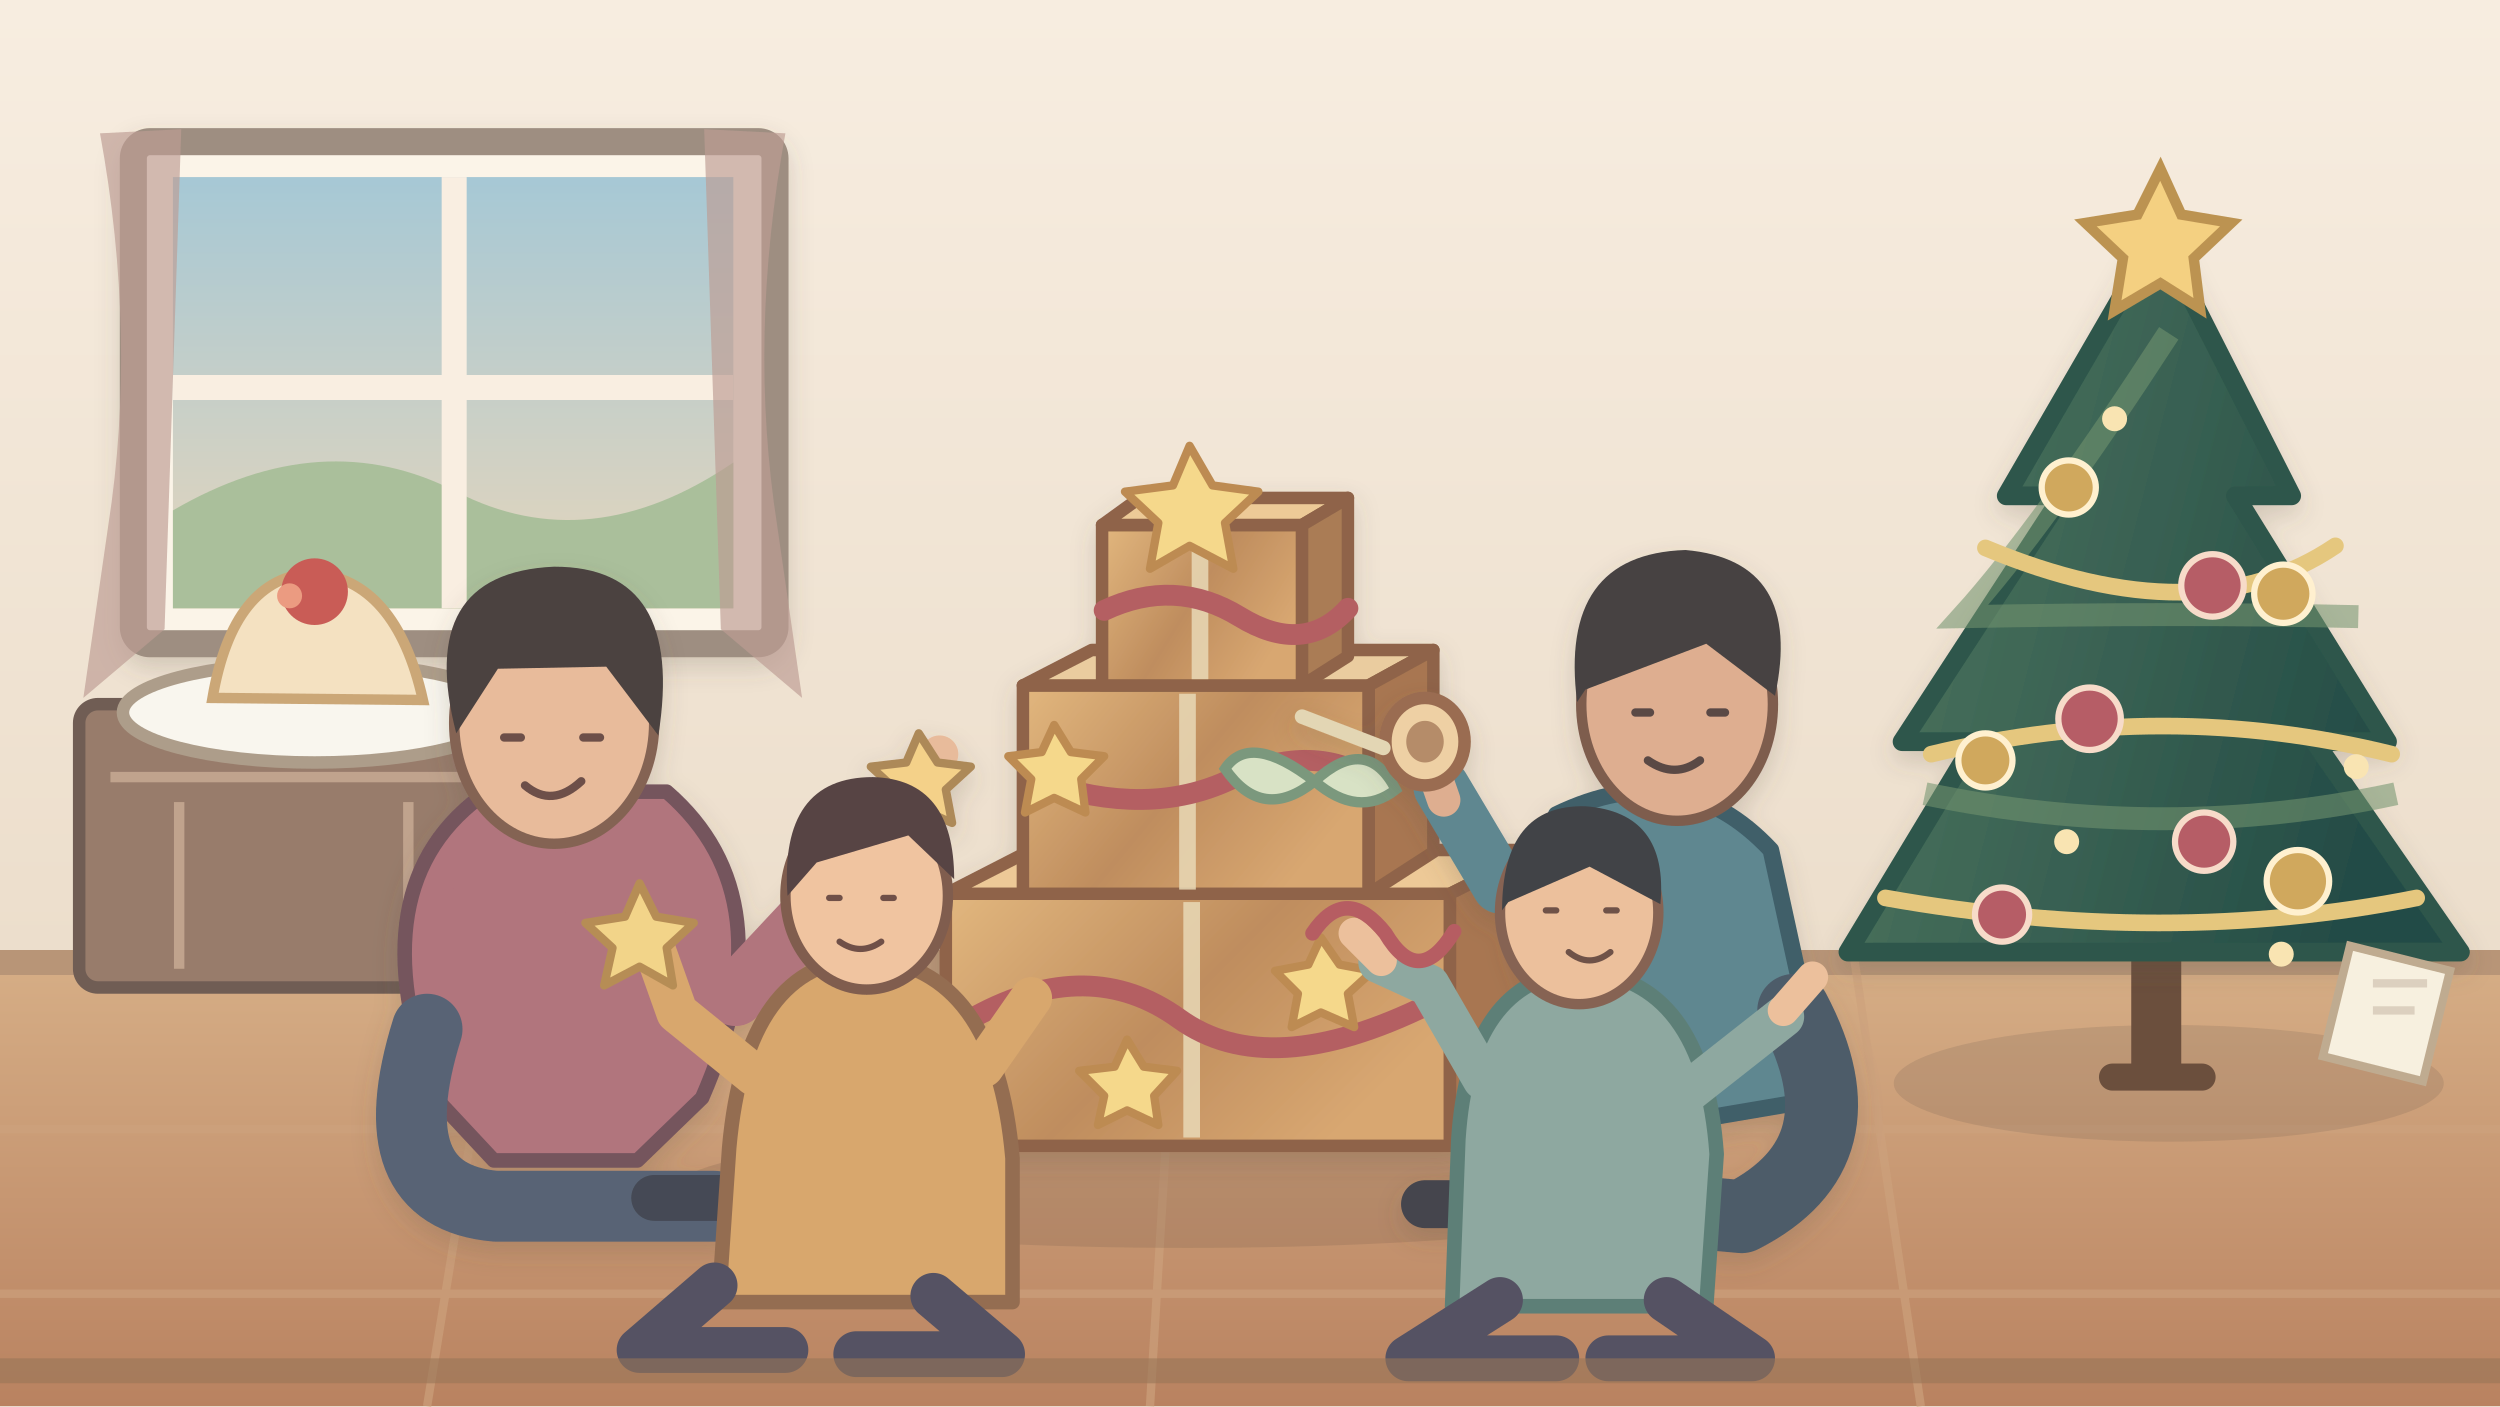
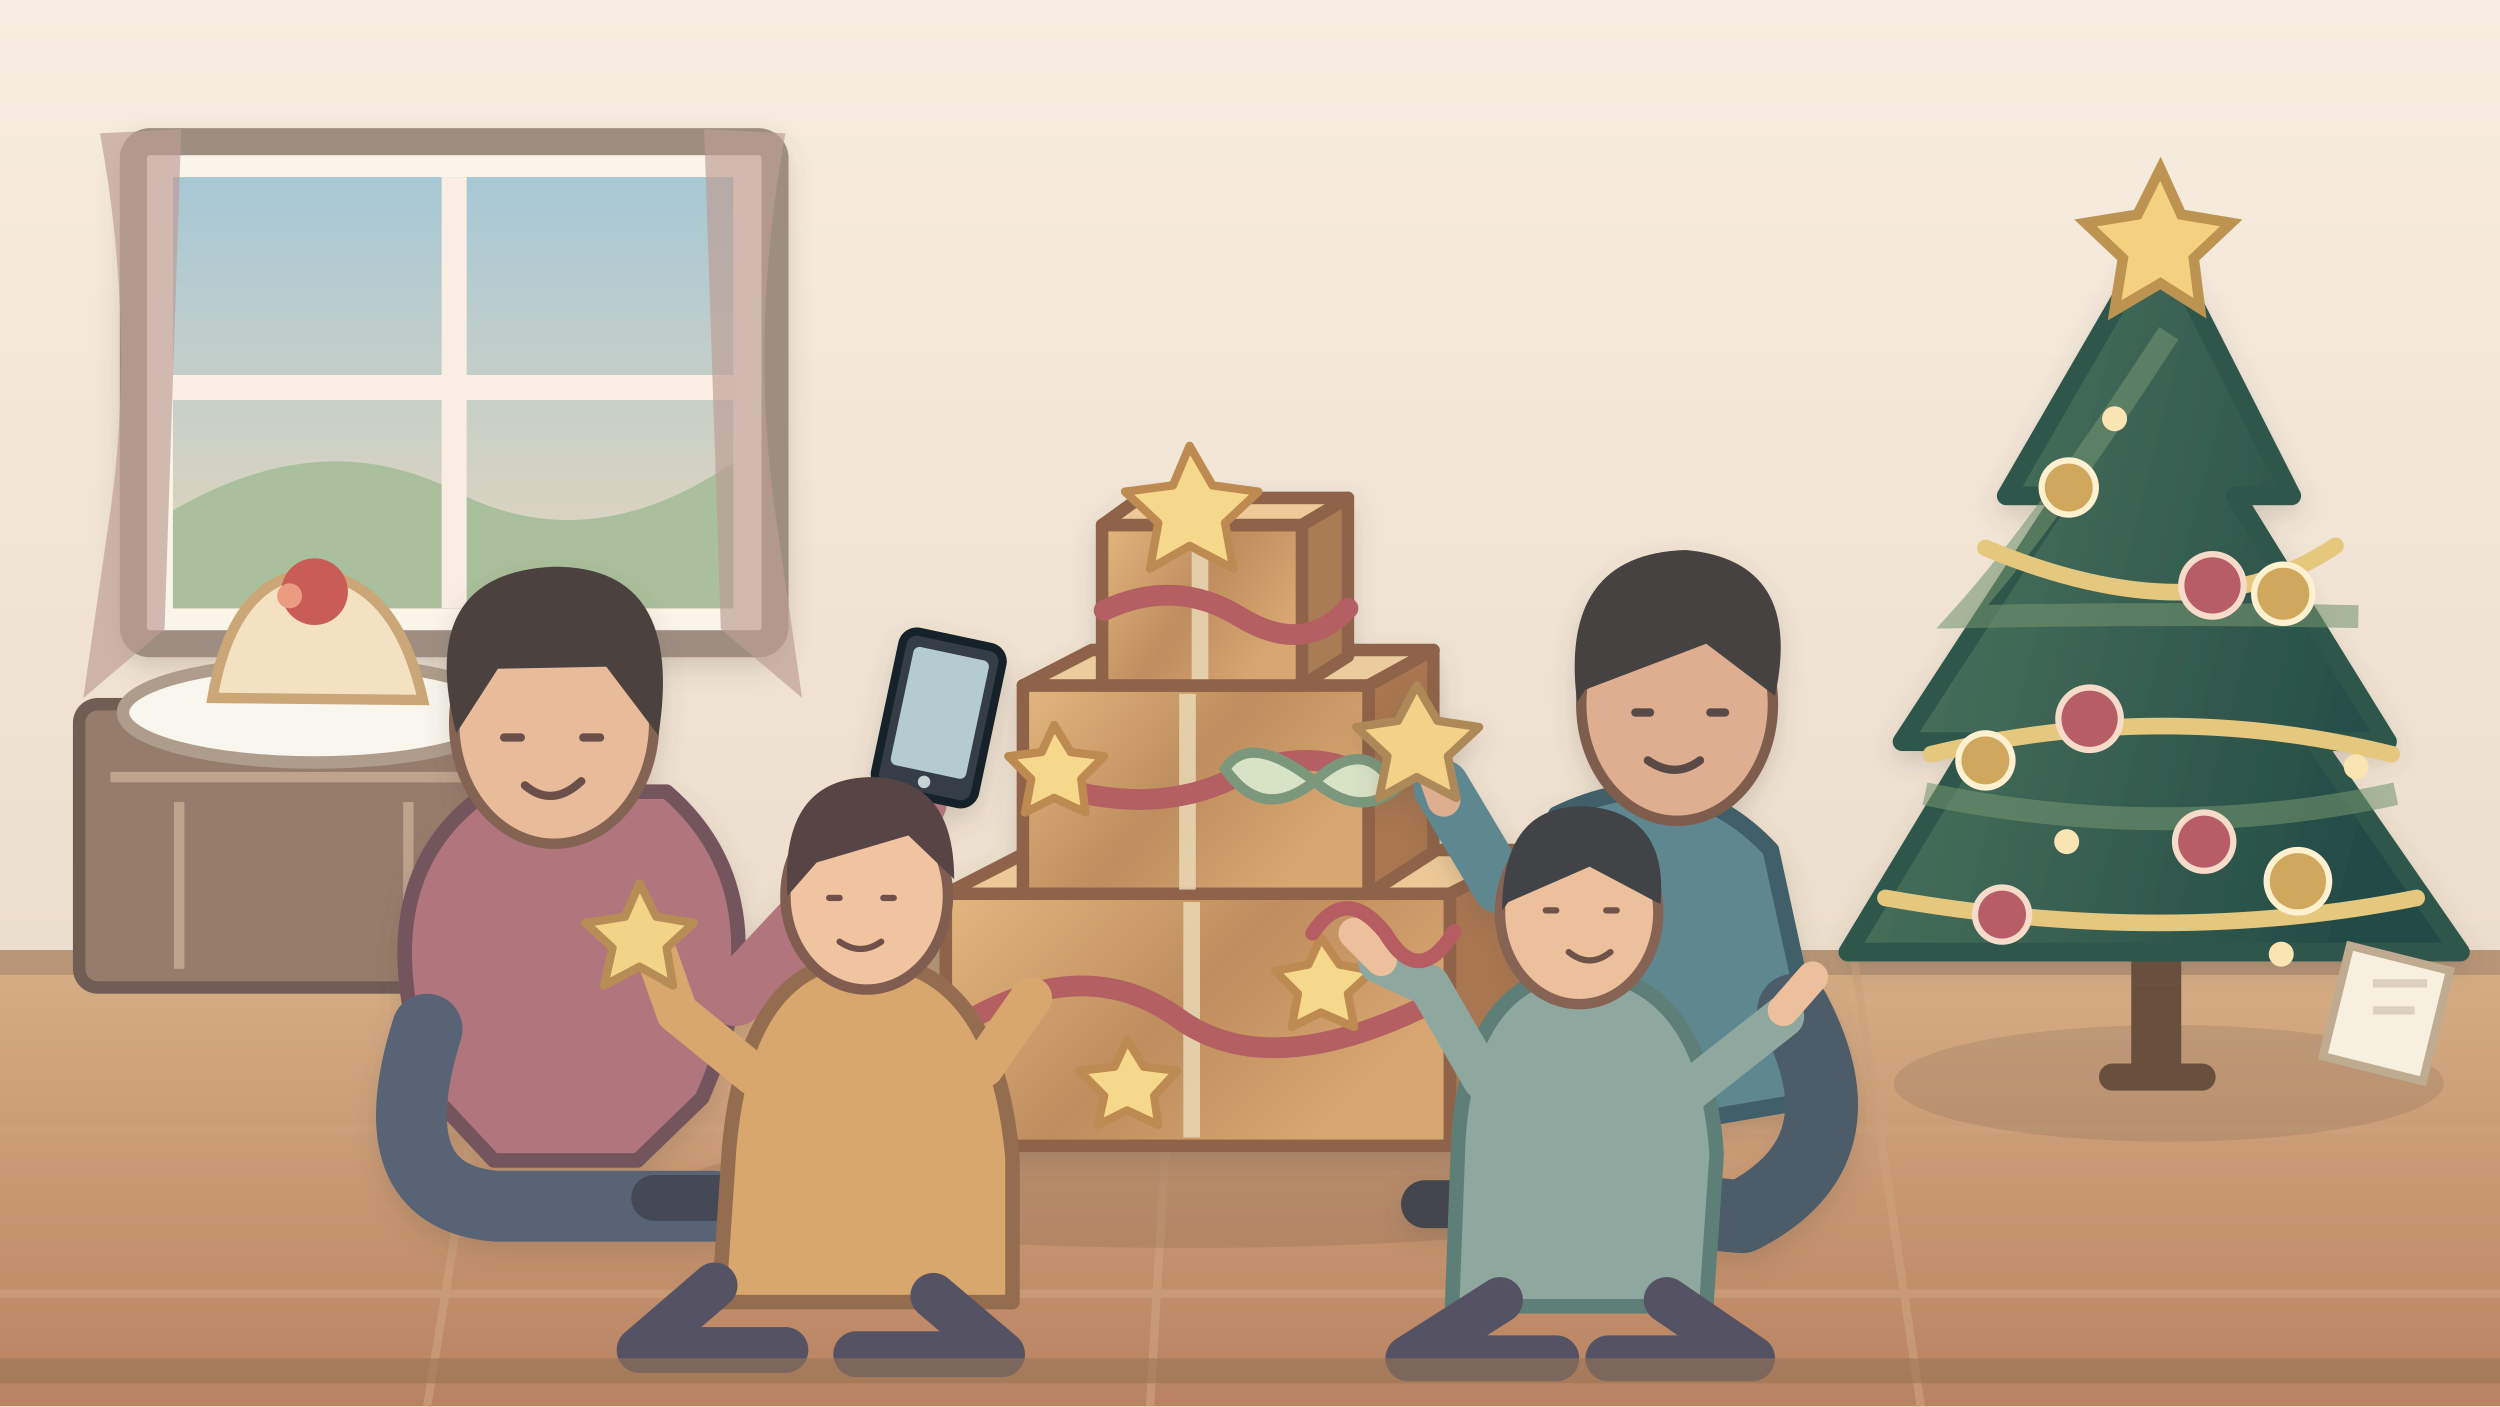
- <svg xmlns="http://www.w3.org/2000/svg" width="1200" height="675" viewBox="0 0 1200 675" role="img" aria-label="豪華な完成済みのクリスマスツリーを部屋の隅に置いたまま、家族4人が配送用段ボール箱で小さなツリーを作り星とリボンで飾る創作イラスト" data-visual-topic="parcel" data-article-sha256="4d8bb03db7f085e8ef01c13131999cb4da7de909ba57ee5e2234ffb652d92c51">
+ <svg xmlns="http://www.w3.org/2000/svg" width="1200" height="675" viewBox="0 0 1200 675" role="img" aria-label="購入したツリーを部屋の隅へよけ、親が子どもの段ボール工作をスマホで撮影する創作イラスト" data-visual-topic="parcel" data-article-sha256="48e6719f9e05fa563bf71772ef9cad263b59c552f468387f53f831345a70b349">
  <defs>
    <linearGradient id="wall" x2="0" y2="1">
      <stop stop-color="#f7ede0" />
      <stop offset="1" stop-color="#e7d7c2" />
    </linearGradient>
    <linearGradient id="floor" x2="0" y2="1">
      <stop stop-color="#d6ae86" />
      <stop offset="1" stop-color="#b98260" />
    </linearGradient>
    <linearGradient id="cardboard" x2="1" y2=".5">
      <stop stop-color="#e2b77e" />
      <stop offset=".55" stop-color="#bf8d5e" />
      <stop offset="1" stop-color="#d8a771" />
    </linearGradient>
    <linearGradient id="tree" x2="1" y2=".3">
      <stop stop-color="#537b62" />
      <stop offset="1" stop-color="#244c46" />
    </linearGradient>
    <linearGradient id="window" x2="0" y2="1">
      <stop stop-color="#a6c8d5" />
      <stop offset="1" stop-color="#e7d6bb" />
    </linearGradient>
    <filter id="shadow" x="-25%" y="-25%" width="150%" height="150%">
      <feDropShadow dx="0" dy="5" stdDeviation="6" flood-color="#5e4d46" flood-opacity=".20" />
    </filter>
  </defs>
  <rect width="1200" height="675" fill="url(#wall)" />
  <rect y="460" width="1200" height="215" fill="url(#floor)" />
  <path d="M0 462H1200" stroke="#b89577" stroke-width="12" />
  <path d="M0 542H1200M0 621H1200M240 460l-35 215M565 460l-13 215M890 460l32 215" stroke="#cda27c" stroke-width="4" fill="none" opacity=".65" />
  <rect x="64" y="68" width="308" height="241" rx="8" fill="#fbf4e8" stroke="#9e8e81" stroke-width="13" filter="url(#shadow)" />
  <rect x="83" y="85" width="269" height="207" fill="url(#window)" />
  <path d="M83 245Q155 203 219 236T352 222v70H83z" fill="#aabf9b" />
  <path d="M218 85v207M83 186h269" stroke="#f9eee1" stroke-width="12" />
  <path d="M48 64q18 98 4 188l-12 83 39-33 8-240M377 64q-18 98-4 188l12 83-39-33-8-240" fill="#bd9c93" opacity=".67" />
  <rect x="38" y="338" width="260" height="136" rx="9" fill="#987c6b" stroke="#705d54" stroke-width="6" />
  <path d="M53 373h228M86 385v80M196 385v80" stroke="#c0a38d" stroke-width="5" />
  <ellipse cx="151" cy="342" rx="92" ry="24" fill="#f9f6ee" stroke="#ad9d8a" stroke-width="6" />
  <path d="M102 335q10-58 48-60 40 3 53 61z" fill="#f4e1c1" stroke="#cba777" stroke-width="5" />
  <circle cx="151" cy="284" r="16" fill="#c95c56" />
  <circle cx="139" cy="286" r="6" fill="#eb9b81" />
  <rect x="235" y="286" width="48" height="51" rx="7" fill="#f0d2a4" stroke="#b68e63" stroke-width="5" />
  <path d="M236 303h46M258 286v51" stroke="#aa6860" stroke-width="6" />
  <ellipse cx="1041" cy="520" rx="132" ry="28" fill="#584b43" opacity=".16" />
  <path d="M1035 428v88" stroke="#6b4f3d" stroke-width="24" />
  <path d="M1014 517h43" stroke="#6b4f3d" stroke-width="13" stroke-linecap="round" />
  <path d="M1036 112l-73 126h27l-77 118h35l-61 101h294l-70-101h35l-73-118h27z" fill="url(#tree)" stroke="#2d574b" stroke-width="9" stroke-linejoin="round" filter="url(#shadow)" />
  <path d="M1041 160q-61 94-99 136 105-2 190 0M924 381q115 24 226 0" stroke="#73946e" stroke-width="11" fill="none" opacity=".57" />
  <path d="M953 263q103 43 168-1M927 362q112-27 221 0M905 431q135 24 255 0" stroke="#e5c77e" stroke-width="8" fill="none" stroke-linecap="round" />
  <g fill="#d0a85d" stroke="#fff0cf" stroke-width="3">
    <circle cx="993" cy="234" r="13" />
    <circle cx="1096" cy="285" r="14" />
    <circle cx="953" cy="365" r="13" />
    <circle cx="1103" cy="423" r="15" />
  </g>
  <g fill="#b65d66" stroke="#f7dbc9" stroke-width="3">
    <circle cx="1062" cy="281" r="15" />
    <circle cx="1003" cy="345" r="15" />
    <circle cx="1058" cy="404" r="14" />
    <circle cx="961" cy="439" r="13" />
  </g>
  <g fill="#f9e4b2">
    <circle cx="1015" cy="201" r="6" />
    <circle cx="1131" cy="368" r="6" />
    <circle cx="992" cy="404" r="6" />
    <circle cx="1095" cy="458" r="6" />
  </g>
  <path d="m1037 81 10 22 24 4-18 17 3 24-19-12-22 13 4-25-18-17 25-4z" fill="#f4d081" stroke="#bc9351" stroke-width="5" />
  <path d="M1128 454l48 12-13 53-48-12z" fill="#f7f0df" stroke="#bfab90" stroke-width="4" />
  <path d="M1139 472h26m-26 13h20" stroke="#c2b0a0" stroke-width="4" opacity=".5" />
  <ellipse cx="570" cy="570" rx="245" ry="29" fill="#6f5545" opacity=".20" />
  <g filter="url(#shadow)" stroke="#8f6449" stroke-width="6" stroke-linejoin="round">
    <path d="M454 429h242v121H454z" fill="url(#cardboard)" />
    <path d="M454 429l41-21h243l-42 21z" fill="#edc997" />
    <path d="M696 429l42-21v121l-42 21z" fill="#a87651" />
    <path d="M491 329h166v100H491z" fill="url(#cardboard)" />
    <path d="M491 329l33-17h164l-31 17z" fill="#eacc9f" />
    <path d="M657 329l31-17v97l-31 20z" fill="#a87651" />
    <path d="M529 252h96v77h-96z" fill="url(#cardboard)" />
    <path d="M529 252l18-13h100l-22 13z" fill="#edca97" />
    <path d="M625 252l22-13v76l-22 14z" fill="#aa7c55" />
  </g>
  <g stroke="#e9d9b7" stroke-width="8" opacity=".84">
    <path d="M576 255v71M570 333v94M572 433v113" />
  </g>
  <g fill="none" stroke="#b45f62" stroke-width="10" stroke-linecap="round">
    <path d="M530 293q34-16 65 3t52-4" />
    <path d="M468 488q55-30 98 1t120-7" />
    <path d="M499 375q52 18 92-1t70 2" />
  </g>
  <g fill="#f5d88b" stroke="#bd8b52" stroke-width="4" stroke-linejoin="round">
    <path d="m571 214 11 19 22 3-16 15 4 22-21-11-19 11 4-22-16-15 23-3z" />
    <path d="m506 348 8 13 16 2-11 11 2 16-15-7-14 7 3-16-11-11 16-2z" />
    <path d="m634 450 9 13 16 3-12 11 3 16-16-7-14 7 3-16-11-11 16-3z" />
    <path d="m541 499 8 13 16 2-11 12 2 14-15-7-14 7 3-14-12-12 17-2z" />
  </g>
  <path d="M631 375q-31-24-43-6 18 26 43 6 21 18 39 4-14-27-39-4z" fill="#d8e2c5" stroke="#7b987d" stroke-width="5" />
  <g stroke-linejoin="round" stroke-linecap="round" filter="url(#shadow)">
    <path d="M209 527q-39-103 25-147h86q59 51 17 147l-31 30h-69z" fill="#b1747d" stroke="#74545d" stroke-width="7" />
    <ellipse cx="266" cy="347" rx="48" ry="58" fill="#e8bb9b" stroke="#846353" stroke-width="5" />
    <path d="M219 352q-20-77 47-80 63 0 50 81l-25-33-52 1z" fill="#4c4240" />
    <path d="M242 354h8m30 0h8M252 377q13 11 27-2" fill="none" stroke="#6d4f48" stroke-width="4" />
    <path d="M225 439l128 39 87-93" stroke="#b1747d" stroke-width="29" fill="none" />
    <path d="M434 384l17-22" stroke="#e8bb9b" stroke-width="18" />
    <path d="M205 494q-25 80 33 85h105" fill="none" stroke="#596475" stroke-width="34" />
    <path d="M314 575h72" stroke="#444954" stroke-width="22" />
-     <path d="m441 352 9 14 16 2-12 11 3 16-16-7-14 7 3-16-12-11 17-2z" fill="#f4d189" stroke="#ad8959" stroke-width="4" />
+     <g transform="rotate(12 450 345)">
+       <rect x="426" y="306" width="49" height="77" rx="7" fill="#343d46" stroke="#17232c" stroke-width="4" />
+       <rect x="432" y="313" width="37" height="58" rx="3" fill="#b4ccd0" />
+       <circle cx="450" cy="376" r="3" fill="#c7d2d6" />
+     </g>
  </g>
  <g stroke-linejoin="round" stroke-linecap="round" filter="url(#shadow)">
    <path d="M747 391q60-29 103 17l26 119-112 19-36-97z" fill="#5e8790" stroke="#405e69" stroke-width="8" />
    <ellipse cx="805" cy="338" rx="46" ry="56" fill="#deae90" stroke="#7e5d4e" stroke-width="5" />
    <path d="M757 337q-9-71 52-73 57 5 43 70l-33-25-58 22z" fill="#474342" />
    <path d="M785 342h7m29 0h7m-37 23q13 9 25 0" fill="none" stroke="#5a4945" stroke-width="4" />
    <path d="M755 418l-35 7-28-47" stroke="#5e8790" stroke-width="27" fill="none" />
    <path d="M693 384l-8-23" stroke="#deae90" stroke-width="16" />
    <path d="M861 485q36 68-25 99l-111-10" stroke="#4e5b69" stroke-width="35" fill="none" />
    <path d="M729 578h-45" stroke="#45454d" stroke-width="23" />
-     <ellipse cx="684" cy="356" rx="19" ry="21" fill="#eed0a4" stroke="#9a6c51" stroke-width="6" />
-     <ellipse cx="684" cy="356" rx="9" ry="10" fill="#b58c69" />
-     <path d="M664 359l-39-15" fill="none" stroke="#e3d6b4" stroke-width="7" />
+     <path d="m680 329 10 17 20 3-15 14 4 20-19-10-18 10 4-20-15-14 20-3z" fill="#f4d189" stroke="#ad8959" stroke-width="4" />
  </g>
  <g stroke-linejoin="round" stroke-linecap="round">
    <path d="M350 551q8-90 66-91 62 4 70 96v69H345z" fill="#d8a76d" stroke="#946d51" stroke-width="7" />
    <ellipse cx="416" cy="430" rx="39" ry="45" fill="#f0c4a0" stroke="#805d4e" stroke-width="5" />
    <path d="M378 430q-4-57 41-57 39 1 39 49l-22-21-44 13z" fill="#574444" />
    <path d="M398 431h5m21 0h5m-26 21q10 7 20 0" stroke="#705048" stroke-width="3" fill="none" />
    <path d="M362 516l-37-30-11-31M472 512l23-33" fill="none" stroke="#d8a76d" stroke-width="20" />
    <path d="M315 462l-8-10" stroke="#f0c4a0" stroke-width="15" />
    <path d="M343 617l-36 31h70M448 622l33 28h-70" stroke="#555263" stroke-width="22" fill="none" />
    <path d="m307 424 8 16 18 3-13 12 3 18-16-9-17 9 4-18-13-12 19-3z" fill="#f2d489" stroke="#b68d55" stroke-width="4" />
  </g>
  <g stroke-linejoin="round" stroke-linecap="round">
    <path d="M700 547q5-77 58-81 60 3 66 88l-5 73H697z" fill="#8ea8a0" stroke="#5d7f77" stroke-width="7" />
    <ellipse cx="758" cy="438" rx="38" ry="44" fill="#ecc09c" stroke="#866353" stroke-width="5" />
    <path d="M721 437q0-51 40-50 40 3 36 47l-34-18-39 17z" fill="#414347" />
    <path d="M742 437h5m24 0h5m-23 20q10 8 20 0" stroke="#6f5248" stroke-width="3" fill="none" />
    <path d="M712 518l-26-45-24-11M809 525l47-37" fill="none" stroke="#8ea8a0" stroke-width="20" />
    <path d="M663 461l-13-13M856 485l14-16" stroke="#ecc09c" stroke-width="15" />
    <path d="M720 624l-44 28h71M800 624l41 28h-69" stroke="#555263" stroke-width="22" fill="none" />
    <path d="M630 448q16-24 35 0 16 27 33-1" fill="none" stroke="#b65d62" stroke-width="7" />
  </g>
  <path d="M0 658h1200" stroke="#987457" stroke-width="12" opacity=".6" />
</svg>
